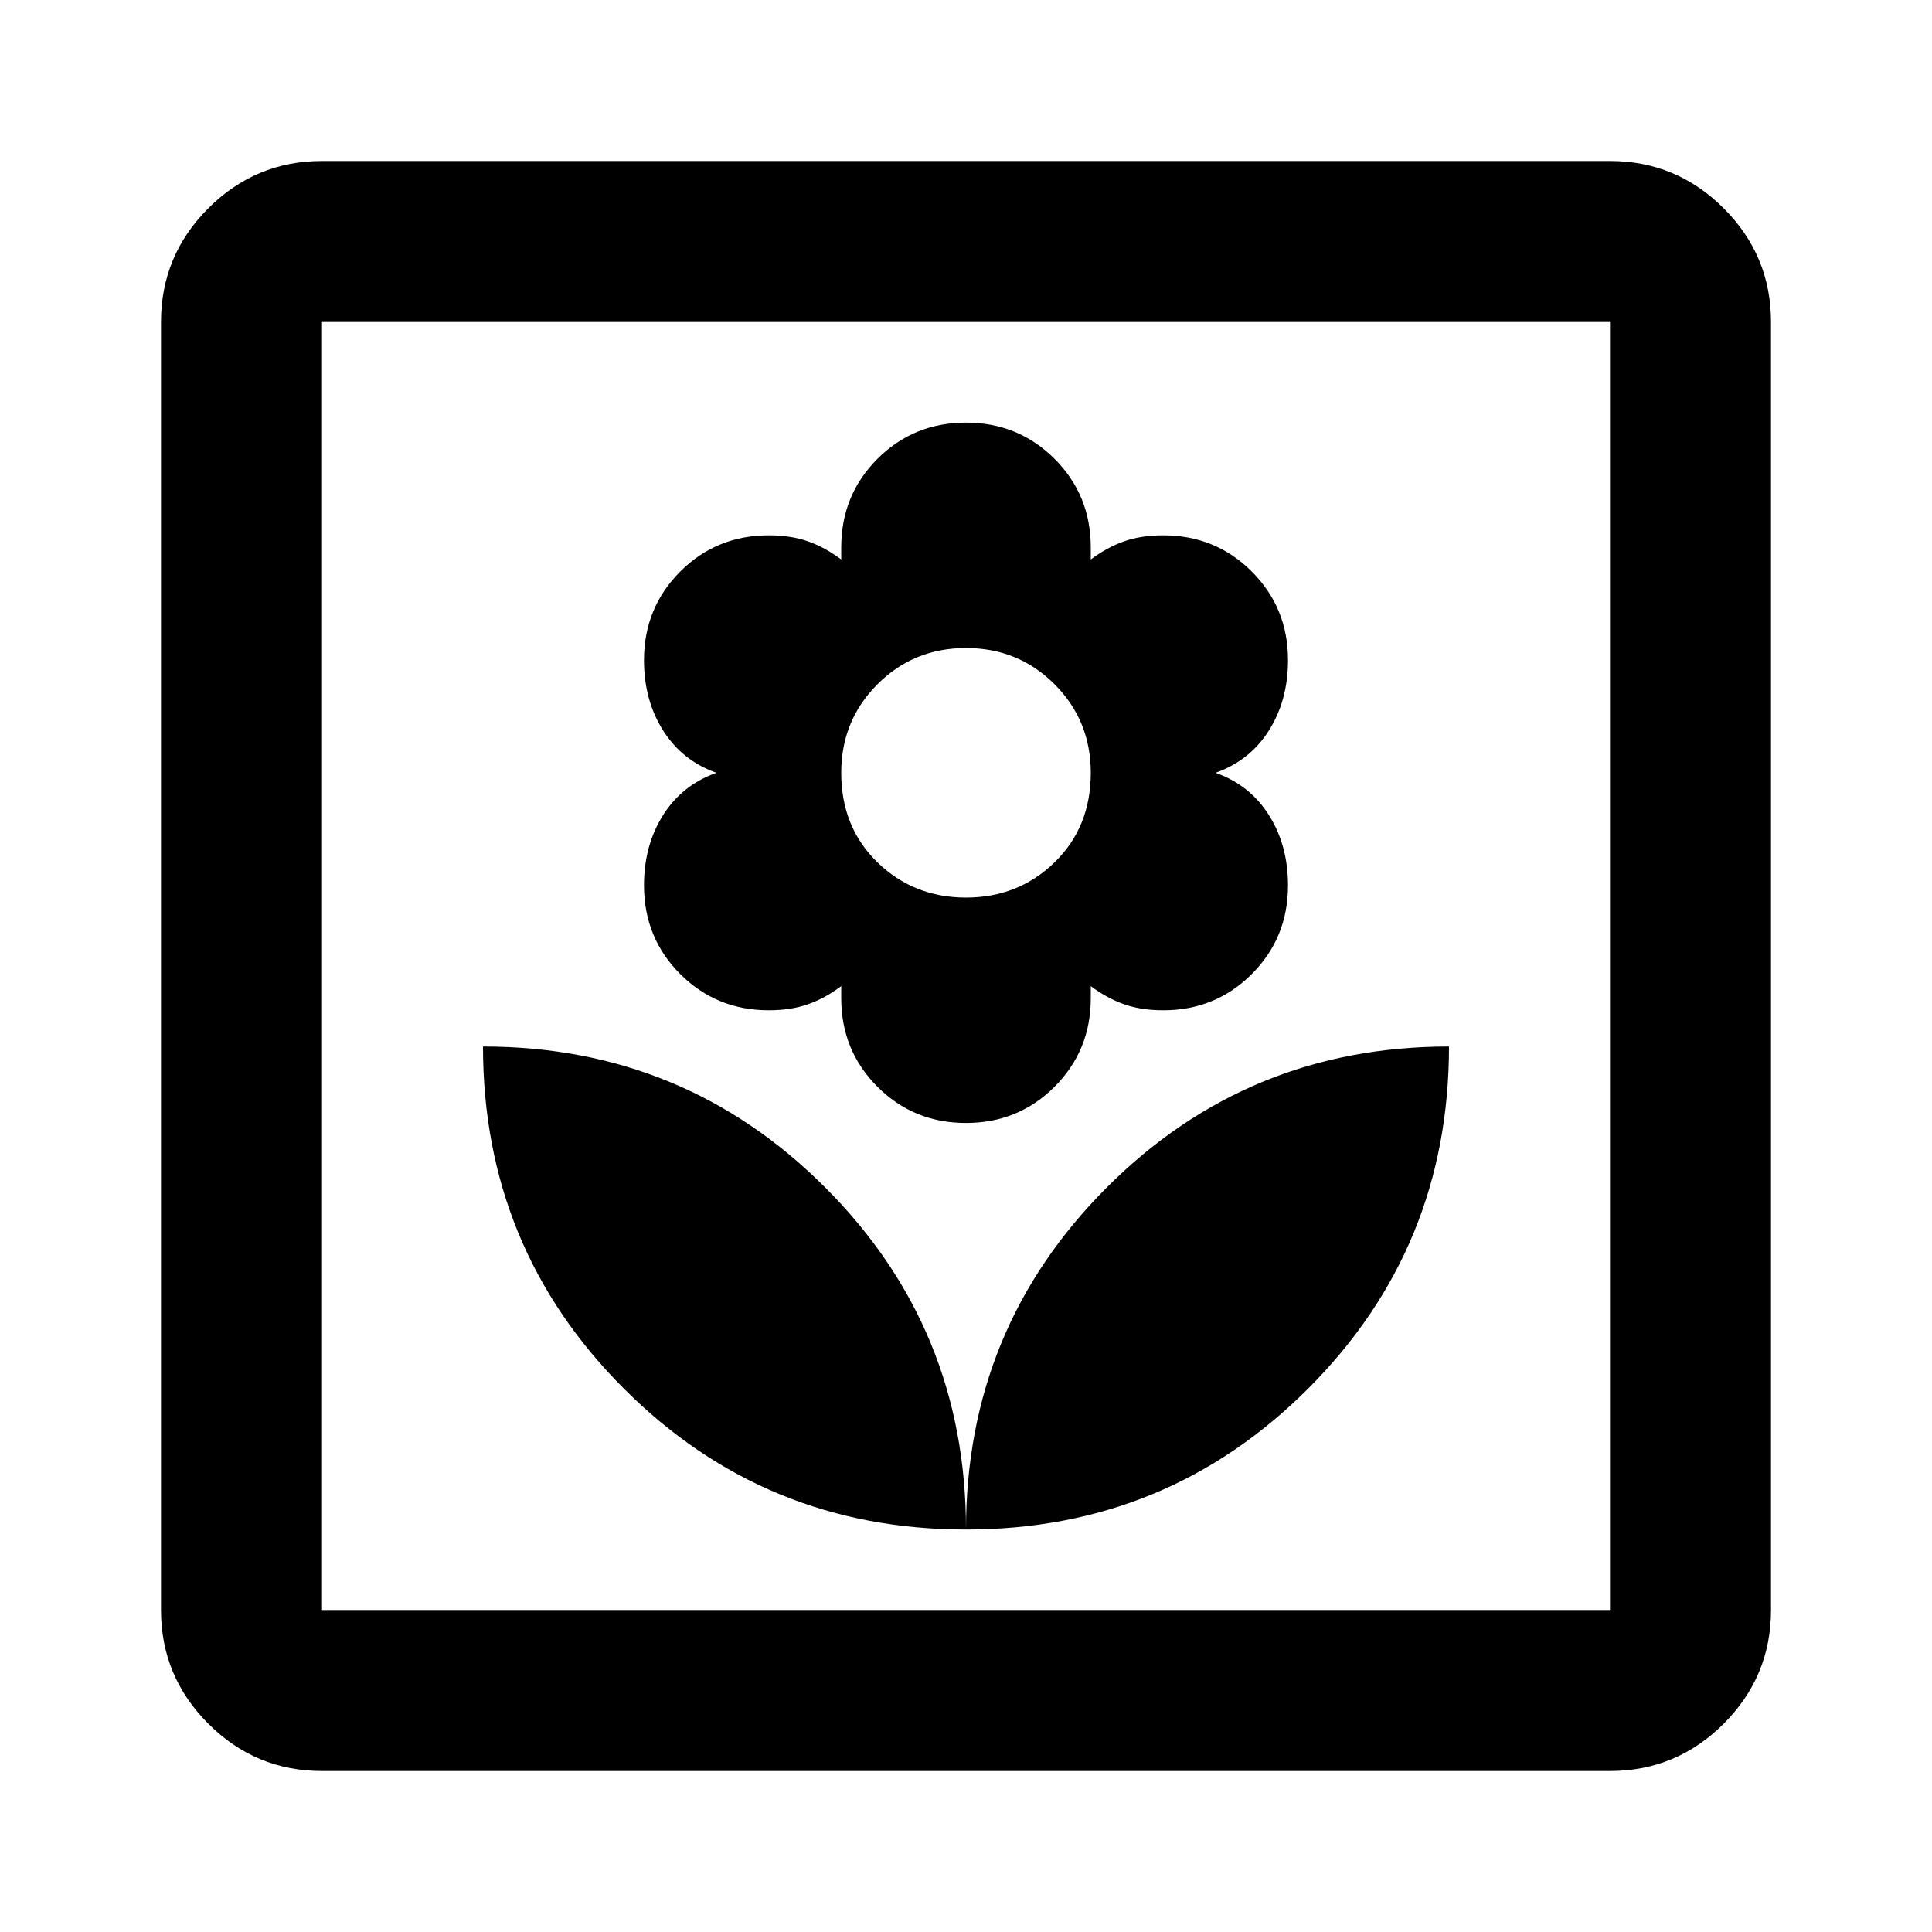
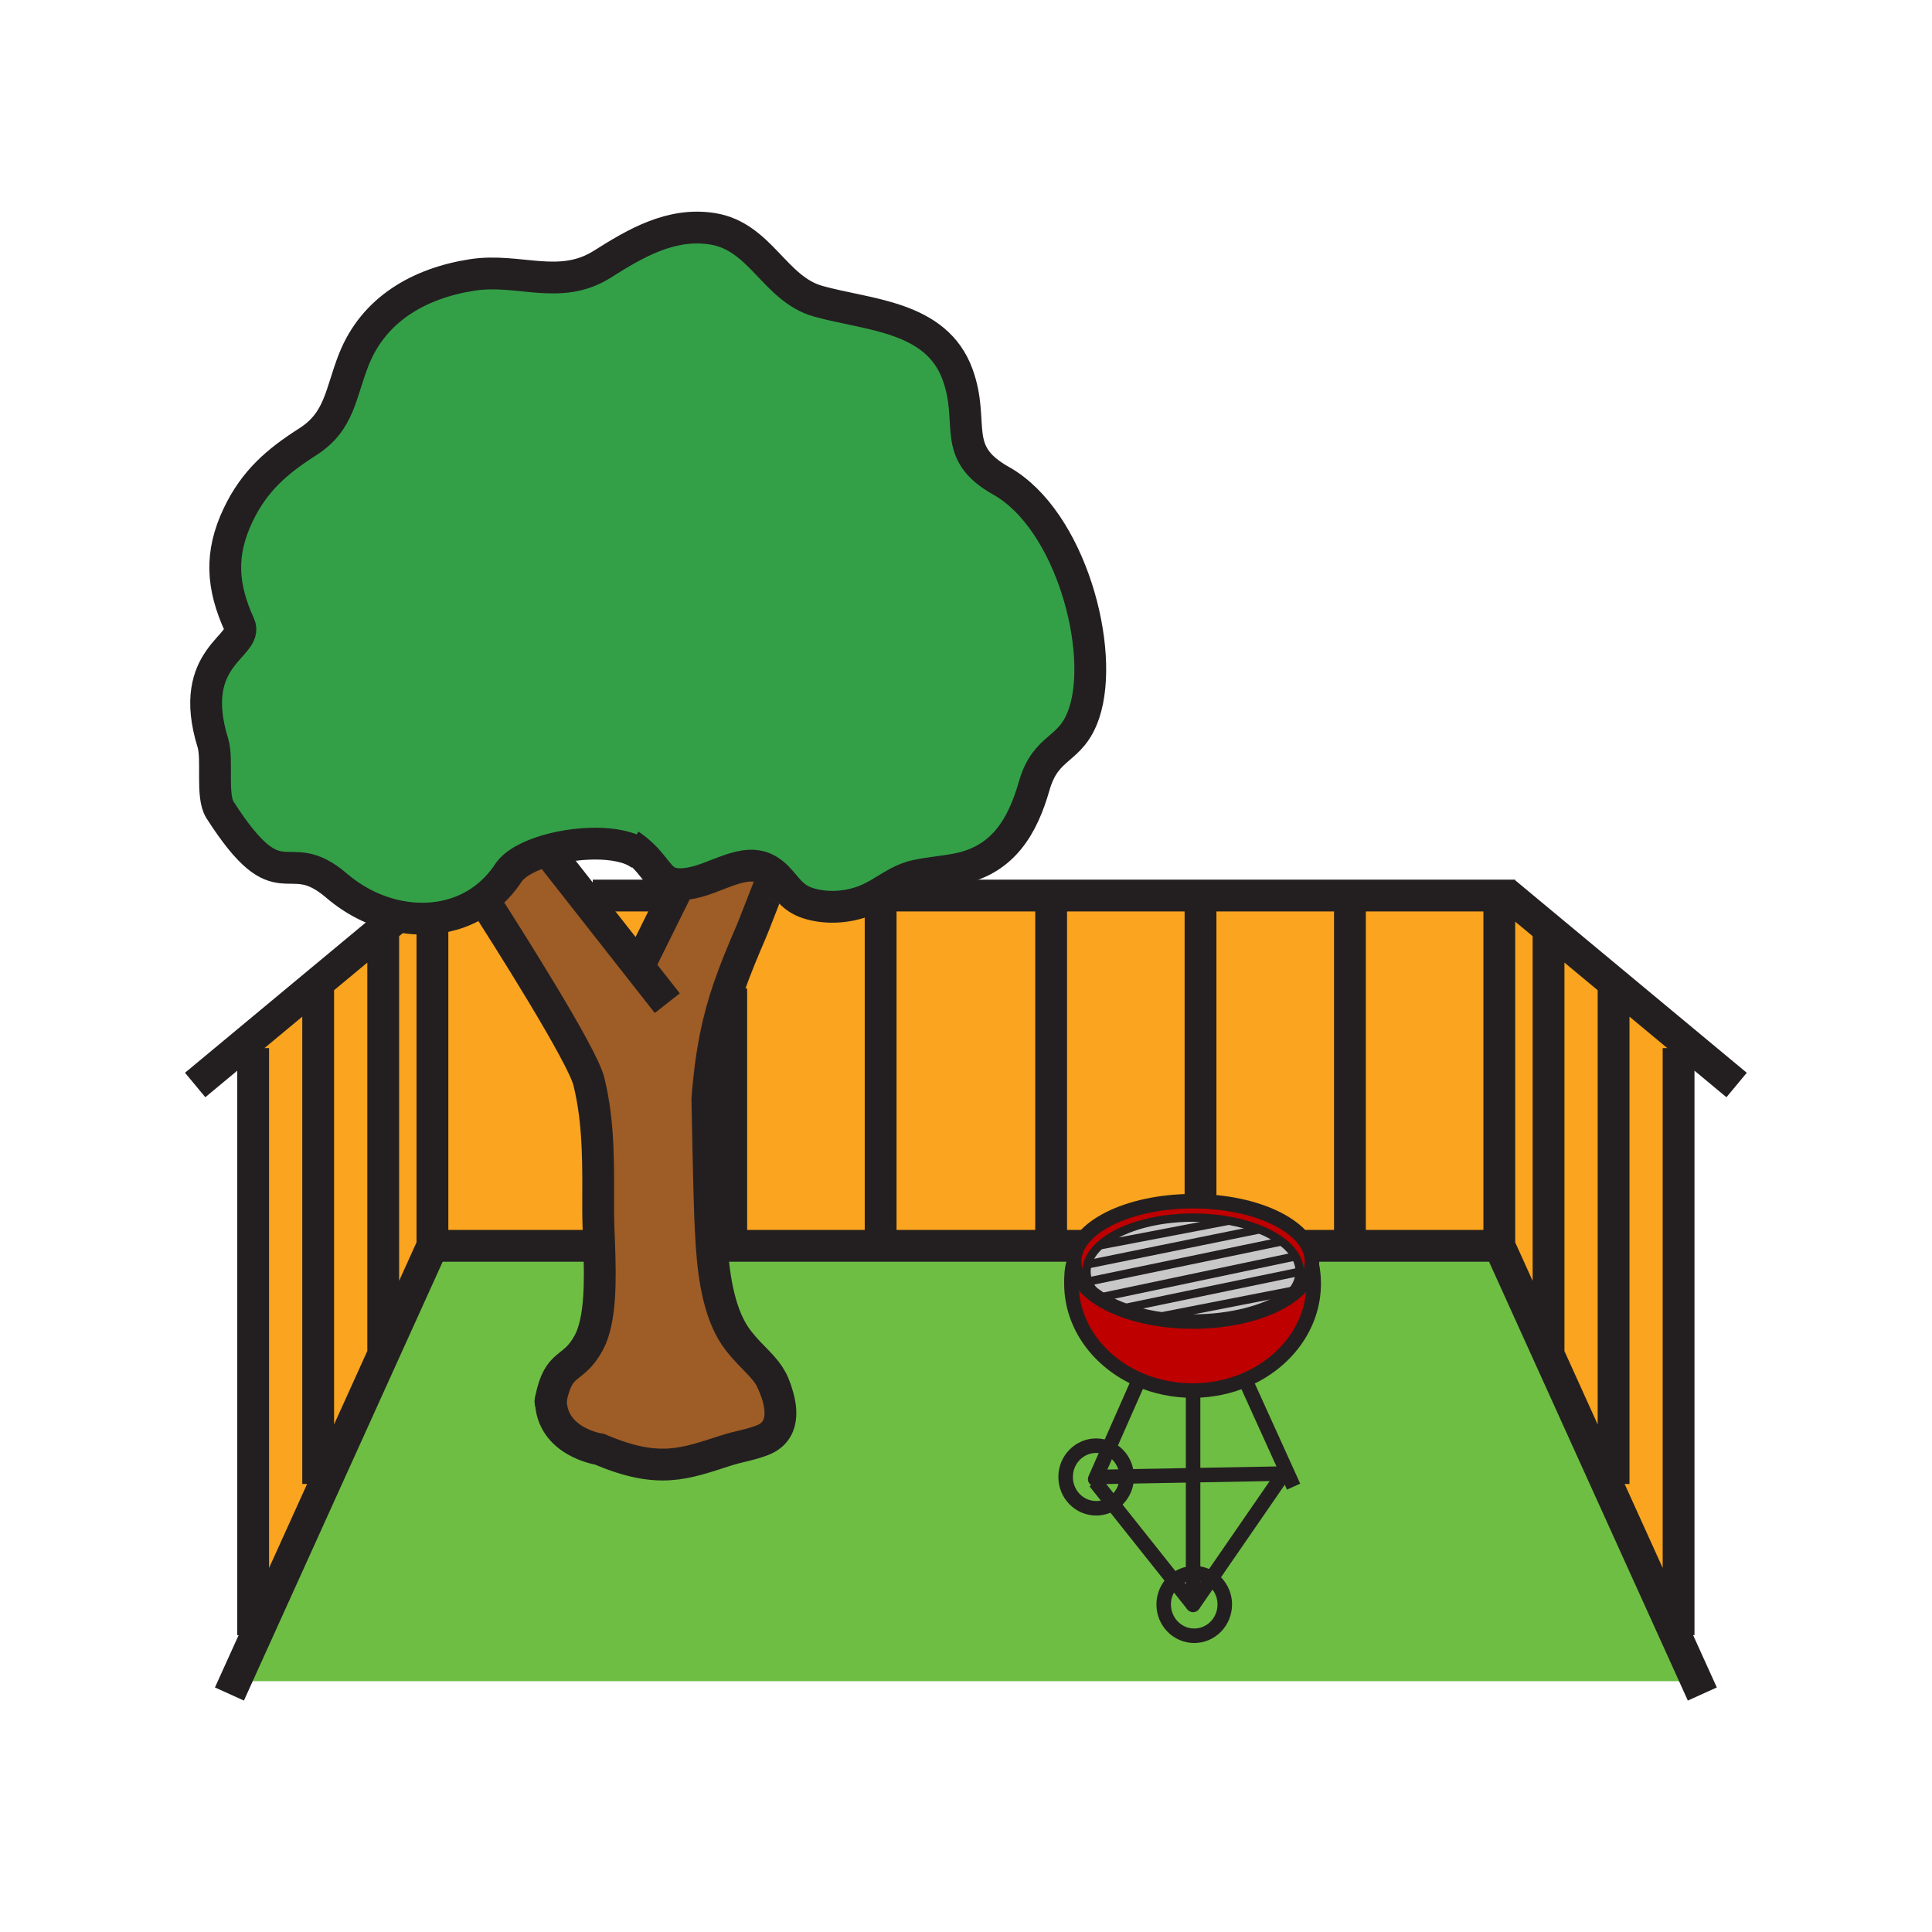
- <svg xmlns="http://www.w3.org/2000/svg" height="24" viewBox="0 -960 960 960" width="24">
-   <path d="M480-200q0-100-70-170t-170-70q0 100 70 170t170 70Zm0-202q26 0 44-18t18-44v-6q8 6 16.5 9t19.5 3q26 0 44-18t18-44q0-20-9.5-35T604-576q17-6 26.5-21t9.5-35q0-26-18-44t-44-18q-11 0-19.5 3t-16.5 9v-6q0-26-18-44t-44-18q-26 0-44 18t-18 44v6q-8-6-16.5-9t-19.5-3q-26 0-44 18t-18 44q0 20 9.5 35t26.5 21q-17 6-26.5 21t-9.5 35q0 26 18 44t44 18q11 0 19.5-3t16.5-9v6q0 26 18 44t44 18Zm0-112q-26 0-44-17.5T418-576q0-26 18-44t44-18q26 0 44 18t18 44q0 27-18 44.5T480-514Zm0 314q100 0 170-70t70-170q-100 0-170 70t-70 170ZM160-80q-33 0-56.5-23.5T80-160v-640q0-33 23.5-56.5T160-880h640q33 0 56.5 23.5T880-800v640q0 33-23.5 56.5T800-80H160Zm0-80h640v-640H160v640Zm0 0v-640 640Z" />
+ <svg xmlns="http://www.w3.org/2000/svg" width="850.394" height="850.394" viewBox="0 0 850.394 850.394" overflow="visible">
+   <path d="M242.29 616.82c0-.021.01-.061.02-.101-.01.041-.02.071-.02.101zm286.13-68.45H659.941l21.279 46.979 26.681 58.9 29.88 65.96 8.84 19.51L746 740H104l-.38-.17 8.89-19.62 29.87-65.96 26.68-58.92 21.28-46.97h69.57l3.82-.15c.54 14.9.79 32.771-4.53 42.72-6.99 13.03-13.21 7.41-16.75 25.07v-.05l-.11.609c.03-.189.07-.38.11-.56.04 18.79 21.5 21.92 21.5 21.92 26.14 11.18 37.47 6.32 55.66.53 5.88-1.88 10.04-2.28 15.9-4.5 9.93-3.771 9.04-13.931 5.77-22.63-.01-.021-.02-.04-.02-.061a24.5 24.5 0 0 0-1.75-4.069c-3.28-6.11-8.53-9.49-14.42-16.98-8.26-10.54-10.79-26.91-11.83-41.75l3.62-.1H448.74v.01h79.68z" fill="#6ebe44" />
+   <path fill="#faa41f" d="M741.3 458.39l-2.45 2.94v258.39l-1.07.49-29.88-65.96 2.34-1.06V432.57z" />
+   <path fill="#faa41f" d="M710.24 432.57v220.62l-2.34 1.06-26.68-58.9.39-.18V409.5l.36-.43z" />
+   <path fill="#faa41f" d="M681.97 409.07l-.36.43v185.67l-.39.18-21.28-46.98V394.19l2.53-1.33zM659.94 394.19v154.18h-65.75V394.19zM594.19 544.88v3.49h-65.77V394.19h65.77zM528.42 396.35v152.02h-65.75V394.19h65.75z" />
+   <path d="M387.62 392.98c-2.05 1.21-4.22 2.38-6.65 3.37-7.85 3.18-17.53 3.76-25.57 1.1-6.94-2.31-9.32-7.24-13.32-11.28-1.13-1.13-2.38-2.2-3.89-3.11-10.66-6.45-23.28 4.33-35.7 5.92-1.27.16-2.4.23-3.41.21-8.07-.11-9.06-5.52-15.58-12.1l-.2.2c-7.36-7.38-27.3-7.34-42.39-2.97-7.85 2.28-14.39 5.73-17.16 9.92-3.12 4.73-6.85 8.59-10.99 11.62-6.67 4.88-14.44 7.6-22.53 8.31-5.49.48-11.12.04-16.68-1.27-9.01-2.13-17.81-6.56-25.41-13.08-22.38-19.19-24.16 9.01-51.3-33.33-3.97-6.18-.88-22.21-3.14-29.5-11.88-38.38 15.96-42.5 11.68-51.94-7.63-16.78-8.77-31.16-.55-48.41 7.17-15.04 17.19-23.61 30.69-32.22 14.11-9.01 14.32-21.3 20.26-36.26 8.76-22.03 28.73-33.5 52-37.13 20.56-3.22 38.59 7.11 57.34-4.74 14.46-9.12 30.24-18.53 48.58-15.57 21.08 3.39 27.29 26.47 46.35 31.85 21.78 6.16 52.1 6.37 61.47 32.34 7.82 21.64-3.43 34.08 19.13 46.72 30.55 17.13 45.869 74.5 36.529 102.29-5.75 17.16-16.699 13.58-21.97 32.02-5.15 17.97-13.64 32.06-32.39 36.29-6.51 1.47-12.85 1.77-19.37 3.16-6.269 1.33-10.719 4.59-15.829 7.59z" fill="#33a048" />
+   <path fill="#faa41f" d="M448.74 548.36h-61.12V394.18H448.74v.01h13.93v154.18h-13.93z" />
+   <path d="M387.62 545.65v2.71h-65.75V435.08l-1.03-.35c2.77-8.091 6.04-15.82 9.73-24.44 1.54-3.64 3.9-9.87 5.97-15.15.95-2.45 1.84-4.69 2.56-6.37l2.98-2.6c4 4.04 6.38 8.97 13.32 11.28 8.04 2.66 17.72 2.08 25.57-1.1 2.43-.99 4.6-2.16 6.65-3.37v152.67z" fill="#faa41f" />
+   <path d="M341.28 611.32c3.27 8.699 4.16 18.859-5.77 22.63-5.86 2.22-10.02 2.62-15.9 4.5-18.19 5.79-29.52 10.649-55.66-.53 0 0-21.46-3.13-21.5-21.92 3.54-17.66 9.76-12.04 16.75-25.07 5.32-9.949 5.07-27.819 4.53-42.72-.2-5.63-.44-10.83-.44-15.02 0-19.54.56-38.29-4.09-57.19-2.9-11.77-36.46-64.59-46.44-80.14 4.14-3.03 7.87-6.89 10.99-11.62 2.77-4.19 9.31-7.64 17.16-9.92l17.28 22 22.91 29.17 15.51-31.31 2.47-4.99c1.01.02 2.14-.05 3.41-.21 12.42-1.59 25.04-12.37 35.7-5.92 1.51.91 2.76 1.98 3.89 3.11l-2.98 2.6c-.72 1.68-1.61 3.92-2.56 6.37-2.07 5.28-4.43 11.51-5.97 15.15-3.69 8.62-6.96 16.35-9.73 24.44-4.62 13.43-7.88 27.869-9.48 49.06 0 0 .7 38.29 1.19 50.61.17 4.34.36 9.109.71 14.06 1.04 14.84 3.57 31.21 11.83 41.75 5.89 7.49 11.14 10.87 14.42 16.98.62 1.3 1.21 2.659 1.75 4.069 0 .021.01.041.02.061z" fill="#9e5c26" />
+   <path fill="#faa41f" d="M296.61 394.18l-15.51 31.31-22.91-29.17 2.72-2.14zM263.73 548.21l-3.82.15h-69.57V405.33l-.11-1.16c8.09-.71 15.86-3.43 22.53-8.31 9.98 15.55 43.54 68.371 46.44 80.14 4.65 18.9 4.09 37.65 4.09 57.19 0 4.19.24 9.39.44 15.02z" />
+   <path d="M190.34 405.33v143.03l-21.28 46.97-.38-.17V409.49l-.35-.42 4.82-4 .4-2.17c5.56 1.31 11.19 1.75 16.68 1.27l.11 1.16z" fill="#faa41f" />
+   <path fill="#faa41f" d="M169.06 595.33l-26.68 58.92-2.33-1.06V432.57l28.28-23.5.35.42v185.67z" />
+   <path fill="#faa41f" d="M142.38 654.25l-29.87 65.96-1.08-.49V461.33l-2.44-2.94 31.06-25.82v220.62z" />
+   <g fill="none" stroke="#231f20" stroke-width="14">
+     <path d="M448.74 394.19h211.2v154.18h-211.2M662.47 392.86l19.5 16.21 28.27 23.5 31.06 25.82 23.09 19.19M659.94 548.37l21.28 46.98 26.68 58.9 29.88 65.96 8.84 19.51 2.68 5.92M462.67 392.48V545.65M528.42 396.35v153.18M594.19 391.71v153.17M681.61 409.5v185.67M710.24 431.16v222.03M738.85 461.33v258.39M316.88 548.36H453.38M190.34 405.33v143.03h69.57M296.71 394.18H260.91M454.16 394.18h-65.69M173.15 405.07l-4.82 4-28.28 23.5-31.06 25.82-23.09 19.18M190.34 548.36l-21.28 46.97-26.68 58.92-29.87 65.96-8.89 19.62-2.63 5.81M387.62 392.47v153.18M321.87 435.08v114.44M168.68 409.49v185.67M140.05 431.15v222.04M111.43 461.33v258.39M341.26 611.26c-.54-1.41-1.13-2.77-1.75-4.069M242.34 616.56l.11-.609v.05c.04 18.79 21.5 21.92 21.5 21.92 26.14 11.18 37.47 6.32 55.66.53 5.88-1.88 10.04-2.28 15.9-4.5 9.93-3.771 9.04-13.931 5.77-22.63" />
+     <path d="M209.97 391.54s1.03 1.58 2.79 4.32c9.98 15.55 43.54 68.371 46.44 80.14 4.65 18.9 4.09 37.65 4.09 57.19 0 4.189.24 9.39.44 15.02.54 14.9.79 32.771-4.53 42.72-6.99 13.03-13.21 7.41-16.75 25.07-.04.18-.08.37-.14.72v-.01c.01-.05.02-.1 0 .01-.01.04-.02.07-.02.101-.01.02-.01.04-.01.05v.01c-.01.01-.01.021.01-.06 0-.021.01-.061.02-.101M293.72 441.56l-12.62-16.07-22.91-29.17-17.28-22M336.54 395.14c-2.07 5.28-4.43 11.51-5.97 15.15-3.69 8.62-6.96 16.35-9.73 24.44-4.62 13.43-7.88 27.869-9.48 49.06 0 0 .7 38.29 1.19 50.61.17 4.34.36 9.109.71 14.06 1.04 14.84 3.57 31.21 11.83 41.75 5.89 7.49 11.14 10.87 14.42 16.98.67 1.229 1.25 2.56 1.75 4.069 0 .021.01.04.02.061.08.27.17.55.25.83M339.1 388.77c-.72 1.68-1.61 3.92-2.56 6.37M281.1 425.49l15.51-31.31 2.47-4.99.01-.02" />
+     <path d="M283.47 377.46c-.05-.06-.11-.11-.17-.17-7.36-7.38-27.3-7.34-42.39-2.97-7.85 2.28-14.39 5.73-17.16 9.92-3.12 4.73-6.85 8.59-10.99 11.62-6.67 4.88-14.44 7.6-22.53 8.31-5.49.48-11.12.04-16.68-1.27-9.01-2.13-17.81-6.56-25.41-13.08-22.38-19.19-24.16 9.01-51.3-33.33-3.97-6.18-.88-22.21-3.14-29.5-11.88-38.38 15.96-42.5 11.68-51.94-7.63-16.78-8.77-31.16-.55-48.41 7.17-15.04 17.19-23.61 30.69-32.22 14.11-9.01 14.32-21.3 20.26-36.26 8.76-22.03 28.73-33.5 52-37.13 20.56-3.22 38.59 7.11 57.34-4.74 14.46-9.12 30.24-18.53 48.58-15.57 21.08 3.39 27.29 26.47 46.35 31.85 21.78 6.16 52.1 6.37 61.47 32.34 7.82 21.64-3.43 34.08 19.13 46.72 30.55 17.13 45.869 74.5 36.529 102.29-5.75 17.16-16.699 13.58-21.97 32.02-5.15 17.97-13.64 32.06-32.39 36.29-6.51 1.47-12.85 1.77-19.37 3.16-6.27 1.33-10.72 4.59-15.83 7.59-2.05 1.21-4.22 2.38-6.65 3.37-7.85 3.18-17.53 3.76-25.57 1.1-6.94-2.31-9.32-7.24-13.32-11.28-1.13-1.13-2.38-2.2-3.89-3.11-10.66-6.45-23.28 4.33-35.7 5.92-1.27.16-2.4.23-3.41.21-8.07-.11-9.06-5.52-15.58-12.1-1.68-1.7-3.73-3.47-6.36-5.25" />
+   </g>
+   <path fill="none" d="M0 0h850.394v850.394H0z" />
+   <g>
+     <path d="M482.1 570.285c-5.86-4.274-9.293-9.47-9.296-15.066v-.005c0-14.63 23.438-26.492 52.347-26.492 28.908 0 52.343 11.862 52.343 26.492 0 .496-.027.989-.081 1.479-.6 5.517-4.537 10.583-10.806 14.691l-.226-.375a21.894 21.894 0 0 0 2.613-2.872h.002c1.927-2.562 3.005-5.332 3.059-8.229.003-.077.003-.152.003-.23 0-2.354-.679-4.632-1.939-6.779-1.368-2.323-3.417-4.501-6.035-6.467-2.682-2.014-5.956-3.808-9.698-5.317-4.018-1.626-8.572-2.918-13.506-3.806-4.916-.888-10.211-1.371-15.729-1.371-17.638 0-33.006 4.93-41.017 12.211-2.8 2.545-4.7 5.38-5.487 8.392a12.337 12.337 0 0 0 .298 7.26c.771 2.231 2.159 4.355 4.07 6.324l-.912.16c-.003.003-.003.003-.003 0z" fill="#be0000" />
+     <path d="M564.083 546.433l-83.669 17.362-1.47.006a12.526 12.526 0 0 1-.705-4.122c0-1.064.139-2.11.407-3.138l75.735-15.421.003-.005c3.743 1.51 7.017 3.304 9.699 5.318z" fill="#c8c8c8" />
+     <path d="M554.385 541.115l-.003.005-75.735 15.421c.787-3.012 2.688-5.847 5.487-8.392l.006.005 56.739-10.845c4.934.888 9.488 2.18 13.506 3.806z" fill="#c8c8c8" />
+     <path d="M525.15 535.938c5.518 0 10.813.483 15.729 1.371l-56.739 10.845-.006-.005c8.011-7.281 23.379-12.211 41.016-12.211zM525.15 581.702c-5.915 0-11.603-.496-16.902-1.413l.046-.29 60.7-11.861a21.894 21.894 0 0 1-2.613 2.872l.226.375c-9.571 6.275-24.581 10.317-41.457 10.317z" fill="#c8c8c8" />
+     <path d="M508.248 580.289c-5.521-.949-10.626-2.357-15.143-4.13l78.343-16.258.606.008c-.054 2.896-1.132 5.667-3.059 8.229h-.002l-60.7 11.861-.045.29z" fill="#c8c8c8" />
+     <path d="M493.103 576.159c-3.609-1.416-6.842-3.065-9.611-4.905l85.966-18.095.661-.26c1.261 2.147 1.939 4.425 1.939 6.779 0 .078 0 .153-.003.23l-.606-.008-78.343 16.258h-.003z" fill="#c8c8c8" />
+     <path d="M482.103 570.285c.448.33.912.652 1.389.969 2.77 1.84 6.002 3.489 9.611 4.905h.003c4.517 1.772 9.622 3.181 15.143 4.13 5.3.917 10.987 1.413 16.902 1.413 16.876 0 31.886-4.042 41.456-10.317 6.269-4.108 10.206-9.175 10.806-14.691h.005c.54 2.69.824 5.461.824 8.29 0 18.668-12.304 34.8-30.141 42.413v.003c-6.945 2.964-14.73 4.64-22.956 4.669h-.226c-8.445 0-16.436-1.734-23.531-4.821-17.65-7.676-29.793-23.716-29.793-42.264 0-2.245-.026-6.67 1.209-9.765.003 5.597 3.436 10.792 9.296 15.066 0 .003 0 .003.003 0z" fill="#be0000" />
+     <path d="M483.491 571.254c-.477-.316-.94-.639-1.389-.969l.912-.16c-1.911-1.969-3.3-4.093-4.07-6.324l1.47-.006 83.669-17.362c2.618 1.966 4.667 4.144 6.035 6.467l-.661.26-85.966 18.094z" fill="#c8c8c8" />
+     <g fill="none" stroke="#231f20">
+       <path d="M493.103 576.159c-3.609-1.416-6.842-3.065-9.611-4.905-.477-.316-.94-.639-1.389-.969-.003.003-.003.003-.003 0-5.86-4.274-9.293-9.47-9.296-15.066v-.005c0-14.63 23.438-26.492 52.347-26.492 28.908 0 52.343 11.862 52.343 26.492 0 .496-.027.989-.081 1.479-.6 5.517-4.537 10.583-10.806 14.691-9.57 6.275-24.58 10.317-41.456 10.317-5.915 0-11.603-.496-16.902-1.413-5.521-.949-10.626-2.357-15.143-4.13" stroke-width="6.39" />
+       <path d="M568.994 568.138a21.894 21.894 0 0 1-2.613 2.872M483.015 570.125c-1.911-1.969-3.3-4.093-4.07-6.324a12.526 12.526 0 0 1-.705-4.122c0-1.064.139-2.11.407-3.138.787-3.012 2.688-5.847 5.487-8.392 8.011-7.281 23.379-12.211 41.017-12.211 5.518 0 10.813.483 15.729 1.371 4.934.888 9.488 2.18 13.506 3.806 3.742 1.51 7.017 3.304 9.698 5.317 2.618 1.966 4.667 4.144 6.035 6.467 1.261 2.147 1.939 4.425 1.939 6.779 0 .078 0 .153-.003.23-.054 2.896-1.132 5.667-3.059 8.229M484.14 548.154l56.739-10.844" stroke-width="3.67" />
+       <path stroke-width="3.67" d="M508.294 579.999l60.7-11.861h.002l.4-.078M478.517 556.567l.129-.026 75.736-15.421M480.414 563.795l83.669-17.362M493.105 576.159l78.343-16.258" />
+       <path stroke-width="6.39" d="M493.103 576.159h.002" />
+       <path stroke-width="3.67" d="M491.071 576.58l2.032-.421M482.81 571.398l.681-.144 85.966-18.095" />
+       <path d="M548.101 607.399c-6.945 2.964-14.73 4.64-22.956 4.669h-.226c-8.445 0-16.436-1.734-23.531-4.821-17.65-7.676-29.793-23.716-29.793-42.264 0-2.245-.026-6.67 1.209-9.765 0-.003.003-.003.003-.005M577.417 556.693c.54 2.69.824 5.461.824 8.29 0 18.668-12.304 34.8-30.141 42.413" stroke-width="6.39" />
+       <path stroke-width="6.39" stroke-linecap="round" d="M501.39 607.244l-.002.003-13.375 30.3-5.541 12.556-.412.93" />
+       <path d="M495.938 649.869c.003.081.003.161.003.242 0 4.918-2.516 9.233-6.3 11.671a13.151 13.151 0 0 1-7.147 2.105c-7.429 0-13.448-6.168-13.448-13.776 0-7.606 6.02-13.774 13.448-13.774 1.965 0 3.835.432 5.519 1.21 4.608 2.126 7.834 6.836 7.925 12.322zM533.173 694.802c3.576 2.478 5.928 6.669 5.928 11.424 0 7.608-6.017 13.774-13.446 13.774-7.426 0-13.446-6.166-13.446-13.774 0-4.116 1.763-7.812 4.558-10.333 2.252-2.038 5.175-3.312 8.385-3.433a13.151 13.151 0 0 1 8.021 2.342z" stroke-width="6.39" />
+       <path stroke-width="6.39" stroke-linecap="round" d="M525.15 706.438v-93.249" />
+       <path stroke-width="6.39" d="M548.101 607.396v.003l21.295 46.965M482.06 652.246l7.582 9.536 27.124 34.111 8.384 10.545M482.494 650.113l13.444-.244 29.212-.53 39.873-.728" />
+       <path stroke-width="6.39" d="M565.023 648.611l-31.85 46.191-8.023 11.636" />
+     </g>
+   </g>
</svg>
